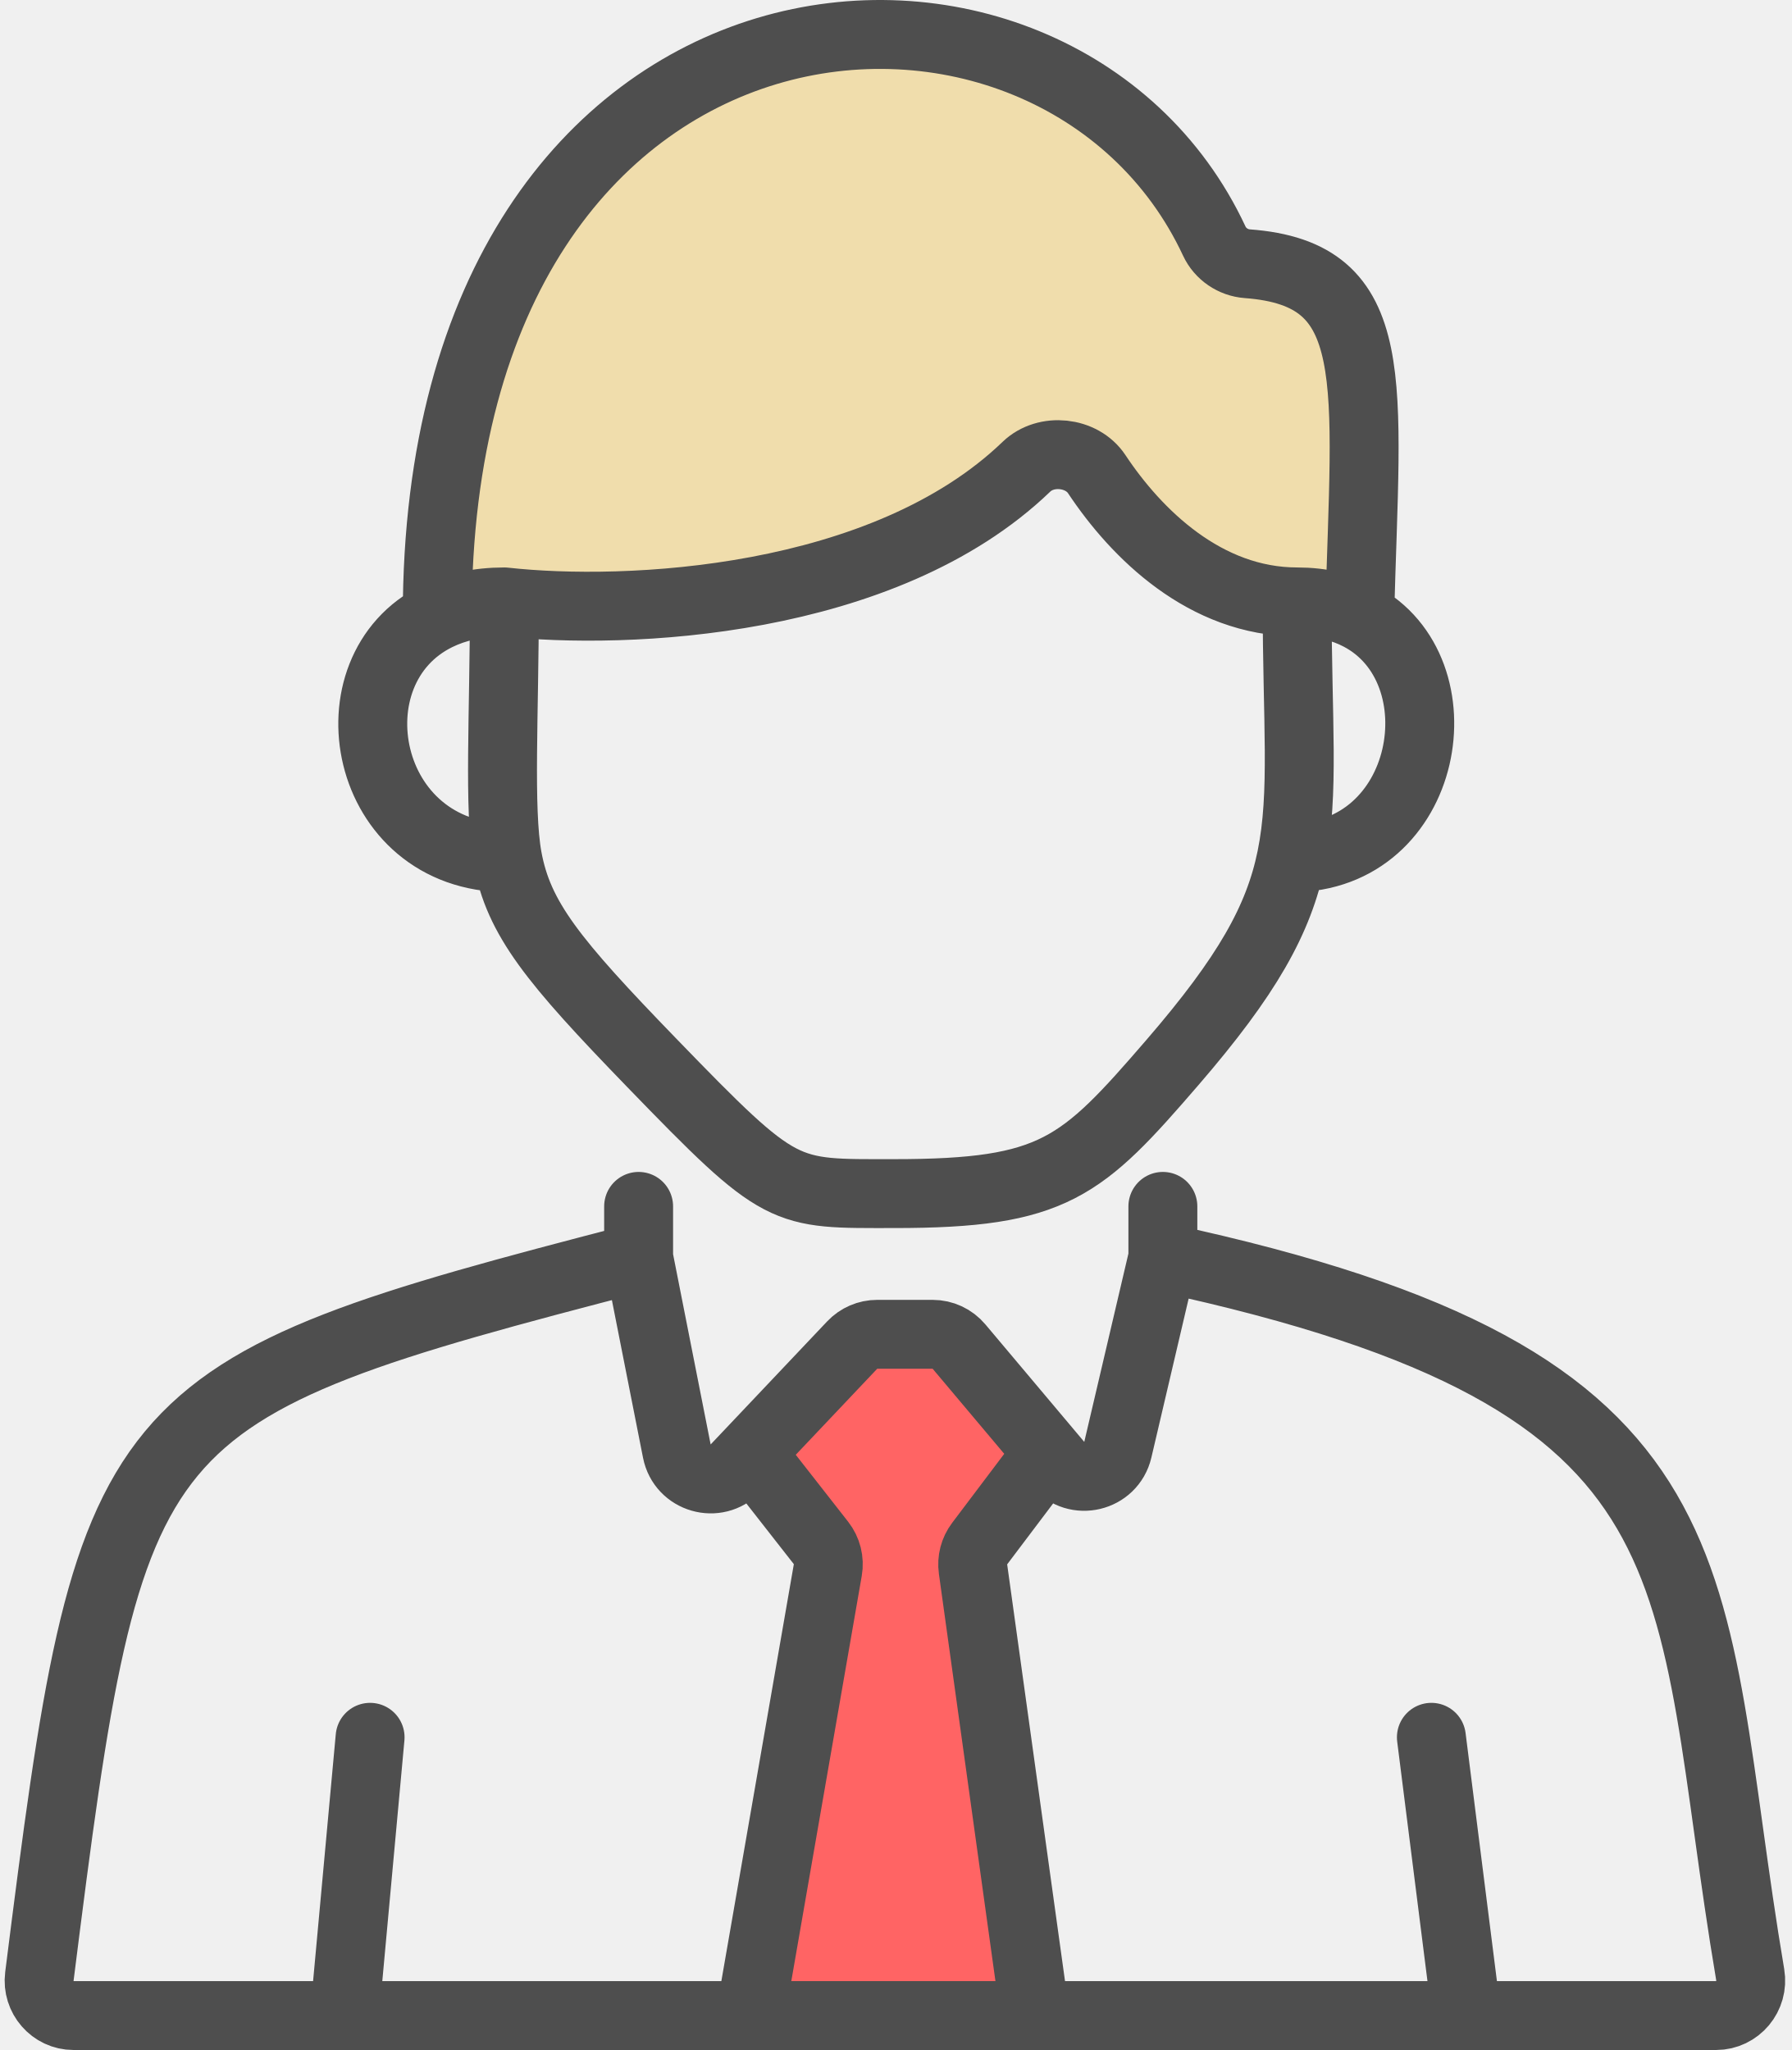
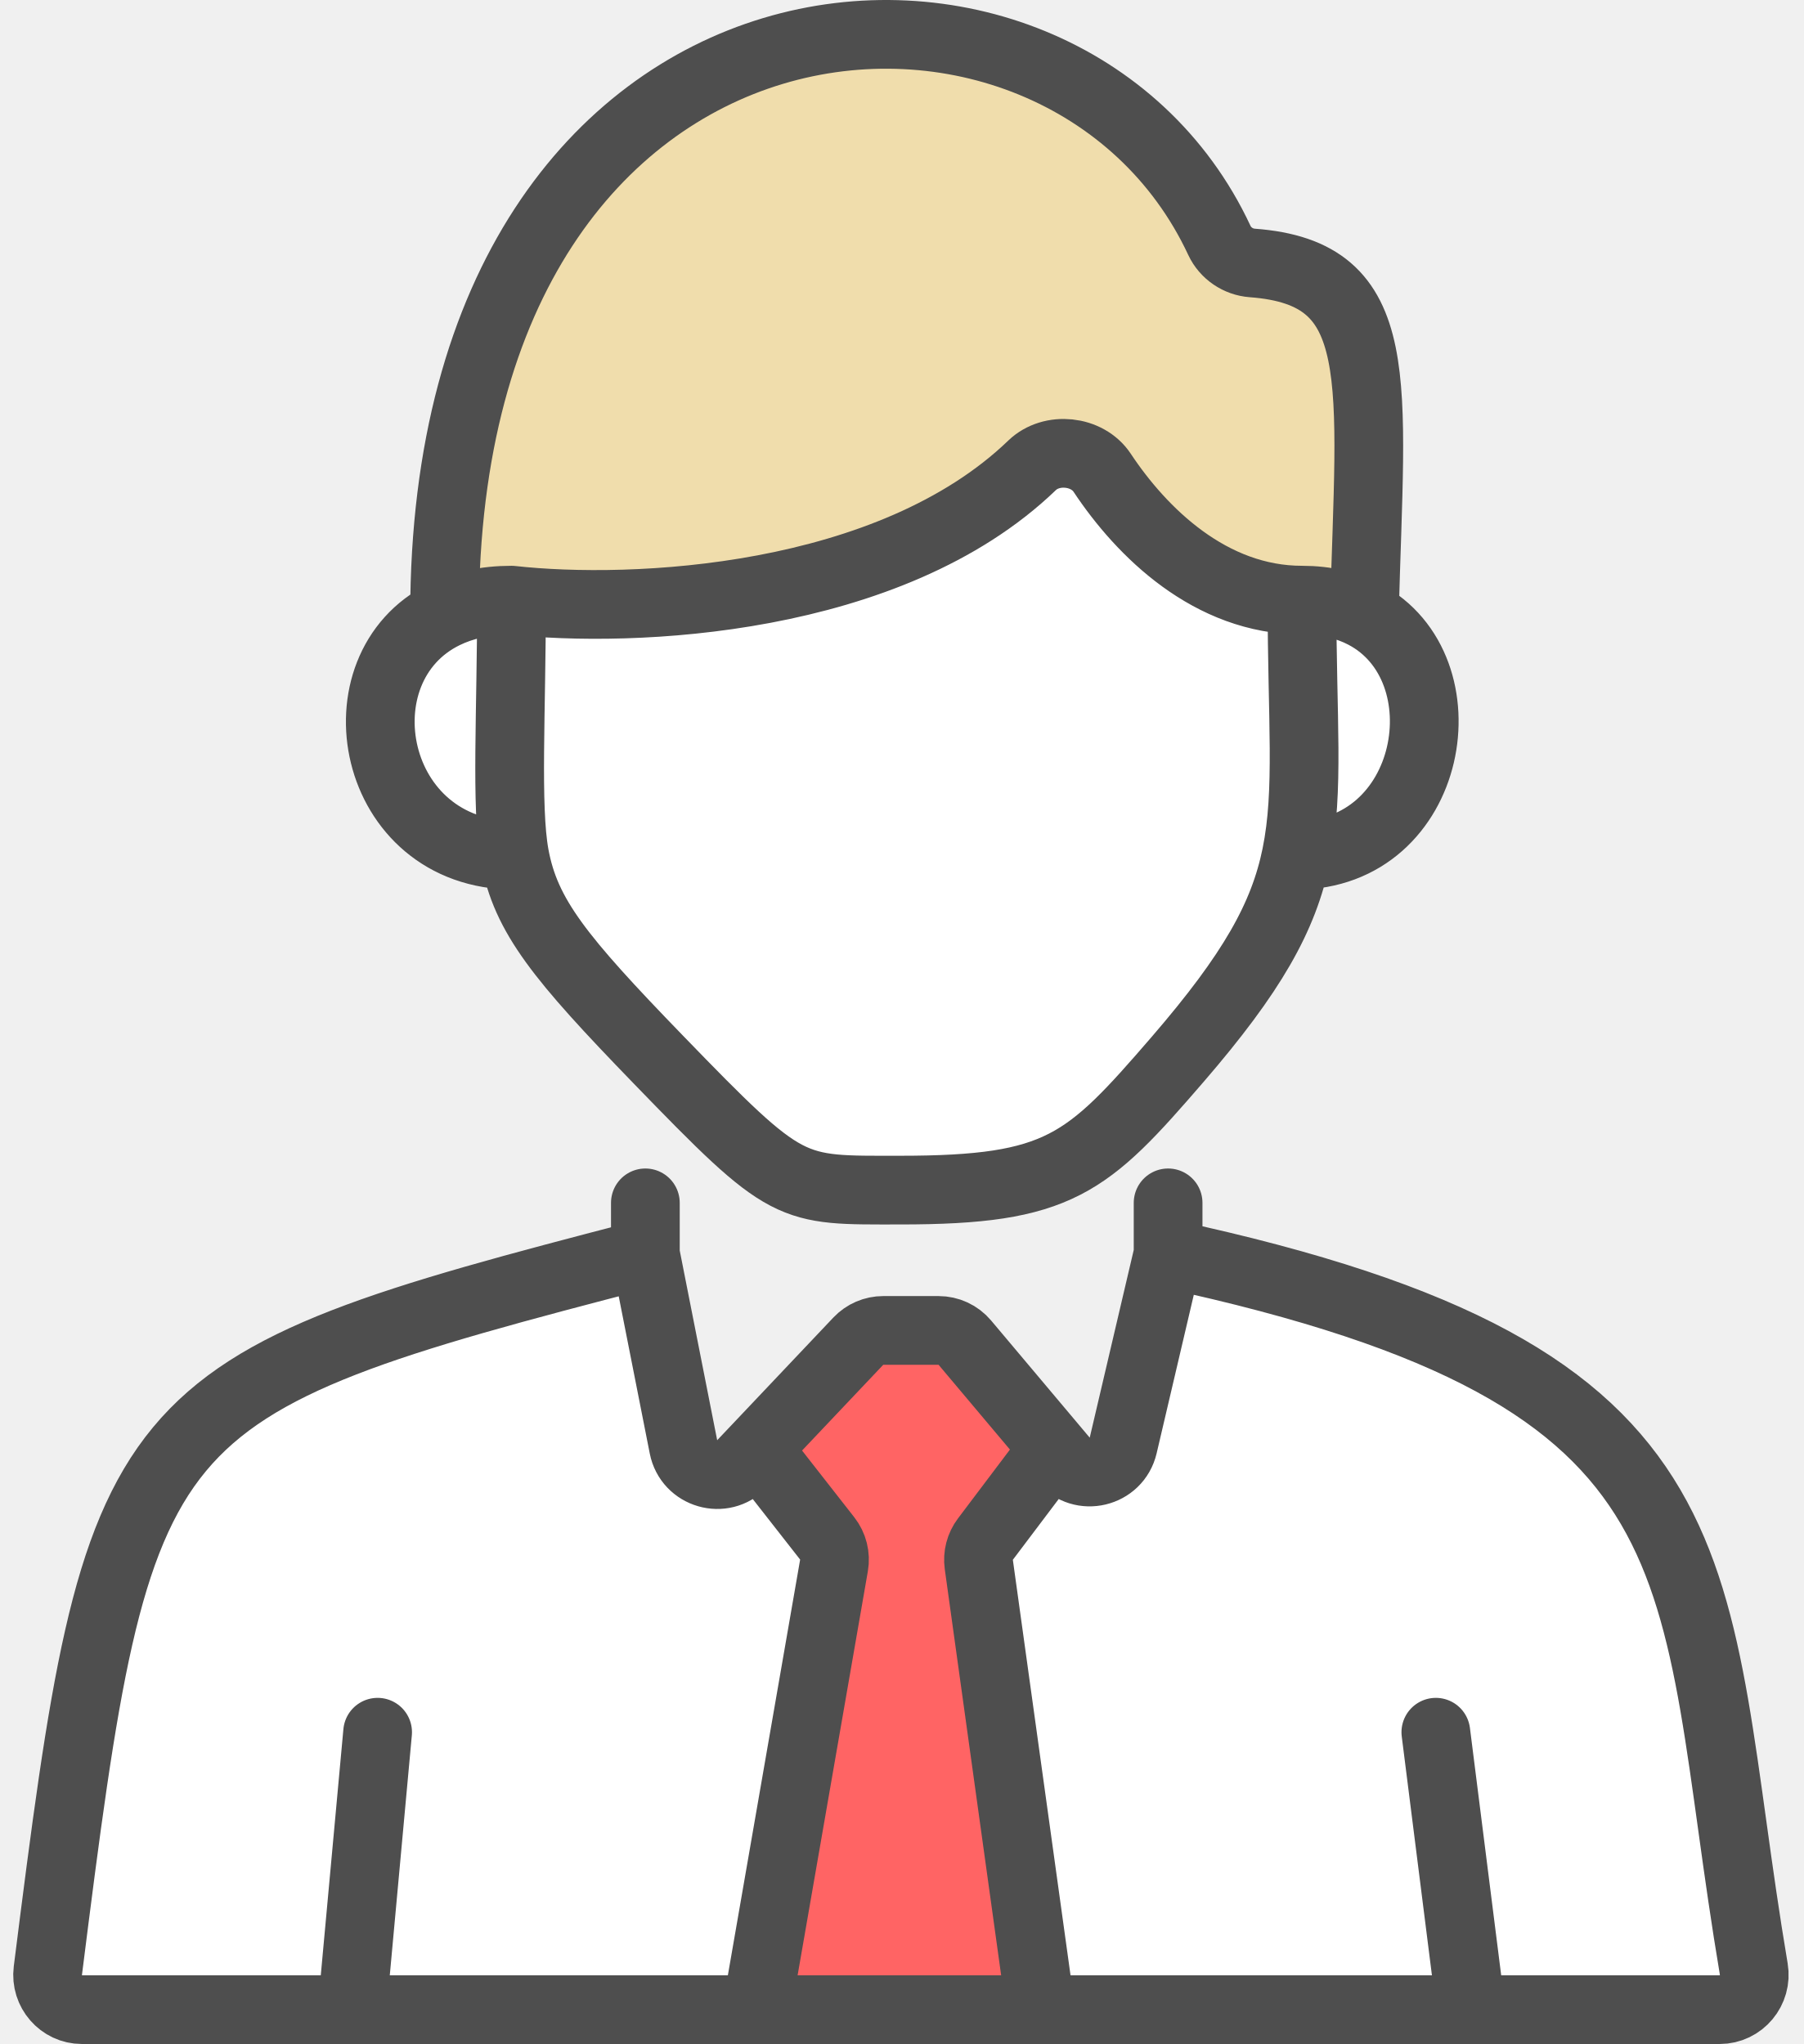
- <svg xmlns="http://www.w3.org/2000/svg" width="104" height="119" viewBox="0 0 104 119" fill="none">
-   <path d="M55.661 78.168C55.281 77.716 54.721 77.455 54.13 77.455H50.913C50.363 77.455 49.838 77.681 49.46 78.08L43.549 84.325L47.649 89.566C47.998 90.011 48.141 90.584 48.044 91.141L43.549 117H60.071L56.474 91.085C56.401 90.56 56.539 90.028 56.858 89.605L60.842 84.325L55.661 78.168Z" fill="#FF6464" />
-   <path d="M67.492 73C100.894 80.188 97.619 91.203 101.581 114.632C101.79 115.865 100.846 117 99.596 117H85.117M67.492 73L64.877 84.156C64.501 85.758 62.459 86.246 61.399 84.987L60.842 84.325M67.492 73V70.029M37.065 73L39.283 84.236C39.598 85.83 41.581 86.403 42.697 85.224L43.549 84.325M37.065 73C6.941 80.808 6.459 81.618 2.286 114.729C2.135 115.924 3.064 117 4.268 117H19.996M37.065 73V70.029M43.549 84.325L49.46 78.08C49.838 77.681 50.363 77.455 50.913 77.455H54.13C54.721 77.455 55.281 77.716 55.661 78.168L60.842 84.325M43.549 84.325L47.649 89.566C47.998 90.011 48.141 90.584 48.044 91.141L43.549 117M43.549 117H60.071M43.549 117H19.996M60.071 117L56.474 91.085C56.401 90.56 56.539 90.028 56.858 89.605L60.842 84.325M60.071 117H85.117M21.48 100.848L19.996 117M85.117 117L83.076 100.848" stroke="#4E4E4E" stroke-width="4" stroke-linecap="round" stroke-linejoin="round" />
-   <path d="M29.273 34.94C36.33 35.725 51.299 35.058 59.574 27.092C60.706 26.002 62.785 26.214 63.653 27.523C65.952 30.99 69.953 34.94 75.284 34.94C76.716 34.94 77.924 35.244 78.914 35.764C79.276 22.017 80.359 15.9 72.39 15.309C71.568 15.248 70.826 14.744 70.477 13.997C61.329 -5.626 25.377 -3.048 25.377 35.764C26.439 35.244 27.735 34.94 29.273 34.94Z" fill="#F0DDAC" />
-   <path d="M29.273 34.94C29.273 41.429 28.938 46.98 29.452 49.793M29.273 34.94C36.33 35.725 51.299 35.058 59.574 27.092C60.706 26.002 62.785 26.214 63.653 27.523C65.952 30.99 69.953 34.94 75.284 34.94M29.273 34.94C27.735 34.94 26.439 35.244 25.377 35.764M75.284 34.94C75.284 41.883 75.722 46.021 74.952 49.793M75.284 34.94C76.716 34.94 77.924 35.244 78.914 35.764M29.452 49.793C30.099 53.337 32.095 55.774 37.807 61.675C45.414 69.532 45.414 69.287 51.907 69.287C61.184 69.287 62.762 67.799 68.048 61.675C72.391 56.642 74.219 53.383 74.952 49.793M29.452 49.793C21.03 49.793 19.008 38.883 25.377 35.764M74.952 49.793C82.993 49.793 84.854 38.883 78.914 35.764M25.377 35.764C25.377 -3.048 61.329 -5.626 70.477 13.997C70.826 14.744 71.568 15.248 72.39 15.309C80.359 15.9 79.276 22.017 78.914 35.764" stroke="#4E4E4E" stroke-width="4" stroke-linecap="round" stroke-linejoin="round" />
+ <svg xmlns="http://www.w3.org/2000/svg" width="105" height="119" viewBox="0 0 105 119" fill="none">
+   <path d="M56.161 78.168C55.781 77.716 55.221 77.456 54.63 77.456H51.413C50.863 77.456 50.338 77.681 49.96 78.081L44.049 84.325L48.149 89.566C48.498 90.011 48.641 90.584 48.544 91.141L44.049 117H60.571L56.974 91.085C56.901 90.56 57.039 90.028 57.358 89.606L61.342 84.325L56.161 78.168Z" fill="#FF6464" />
+   <path d="M43.197 85.224C42.081 86.404 40.098 85.83 39.783 84.236L37.565 73C7.441 80.808 6.959 81.619 2.786 114.729C2.635 115.924 3.564 117 4.768 117H20.496H44.049L48.544 91.141C48.641 90.584 48.498 90.011 48.149 89.566L44.049 84.325L43.197 85.224Z" fill="white" />
+   <path d="M100.096 117C101.346 117 102.29 115.865 102.081 114.632C98.119 91.203 101.394 80.188 67.992 73L65.377 84.156C65.001 85.758 62.959 86.246 61.899 84.987L61.342 84.325L57.358 89.606C57.039 90.028 56.901 90.56 56.974 91.085L60.571 117H85.617H100.096Z" fill="white" />
+   <path d="M67.992 73C101.394 80.188 98.119 91.203 102.081 114.632C102.29 115.865 101.346 117 100.096 117H85.617M67.992 73L65.377 84.156C65.001 85.758 62.959 86.246 61.899 84.987L61.342 84.325M67.992 73V70.029M37.565 73L39.783 84.236C40.098 85.83 42.081 86.404 43.197 85.224L44.049 84.325M37.565 73C7.441 80.808 6.959 81.619 2.786 114.729C2.635 115.924 3.564 117 4.768 117H20.496M37.565 73V70.029M44.049 84.325L49.96 78.081C50.338 77.681 50.863 77.456 51.413 77.456H54.63C55.221 77.456 55.781 77.716 56.161 78.168L61.342 84.325M44.049 84.325L48.149 89.566C48.498 90.011 48.641 90.584 48.544 91.141L44.049 117M44.049 117H60.571M44.049 117H20.496M60.571 117L56.974 91.085C56.901 90.56 57.039 90.028 57.358 89.606L61.342 84.325M60.571 117H85.617M21.98 100.848L20.496 117M85.617 117L83.576 100.848" stroke="#4E4E4E" stroke-width="4" stroke-linecap="round" stroke-linejoin="round" />
+   <path d="M29.773 34.94C36.83 35.725 51.799 35.058 60.074 27.092C61.206 26.002 63.285 26.214 64.153 27.523C66.452 30.99 70.453 34.94 75.784 34.94C77.216 34.94 78.424 35.244 79.415 35.764C79.776 22.017 80.859 15.9 72.89 15.309C72.068 15.248 71.326 14.744 70.977 13.997C61.829 -5.626 25.877 -3.048 25.877 35.764C26.939 35.244 28.235 34.94 29.773 34.94Z" fill="#F0DDAC" />
+   <path d="M38.307 61.675C45.914 69.532 45.914 69.287 52.407 69.287C61.684 69.287 63.262 67.799 68.548 61.675C72.891 56.642 74.719 53.383 75.452 49.793C76.222 46.021 75.784 41.883 75.784 34.94C70.453 34.94 66.452 30.99 64.153 27.523C63.285 26.214 61.206 26.002 60.074 27.092C51.799 35.058 36.83 35.725 29.773 34.94C29.773 41.429 29.438 46.98 29.952 49.793C30.599 53.337 32.595 55.774 38.307 61.675Z" fill="white" />
+   <path d="M29.952 49.793C29.438 46.98 29.773 41.429 29.773 34.94C28.235 34.94 26.939 35.244 25.877 35.764C19.509 38.883 21.53 49.793 29.952 49.793Z" fill="white" />
+   <path d="M75.784 34.94C75.784 41.883 76.222 46.021 75.452 49.793C83.493 49.793 85.354 38.883 79.415 35.764C78.424 35.244 77.216 34.94 75.784 34.94Z" fill="white" />
+   <path d="M29.773 34.94C29.773 41.429 29.438 46.98 29.952 49.793M29.773 34.94C36.83 35.725 51.799 35.058 60.074 27.092C61.206 26.002 63.285 26.214 64.153 27.523C66.452 30.99 70.453 34.94 75.784 34.94M29.773 34.94C28.235 34.94 26.939 35.244 25.877 35.764M75.784 34.94C75.784 41.883 76.222 46.021 75.452 49.793M75.784 34.94C77.216 34.94 78.424 35.244 79.415 35.764M29.952 49.793C30.599 53.337 32.595 55.774 38.307 61.675C45.914 69.532 45.914 69.287 52.407 69.287C61.684 69.287 63.262 67.799 68.548 61.675C72.891 56.642 74.719 53.383 75.452 49.793M29.952 49.793C21.53 49.793 19.509 38.883 25.877 35.764M75.452 49.793C83.493 49.793 85.354 38.883 79.415 35.764M25.877 35.764C25.877 -3.048 61.829 -5.626 70.977 13.997C71.326 14.744 72.068 15.248 72.89 15.309C80.859 15.9 79.776 22.017 79.415 35.764" stroke="#4E4E4E" stroke-width="4" stroke-linecap="round" stroke-linejoin="round" />
</svg>
